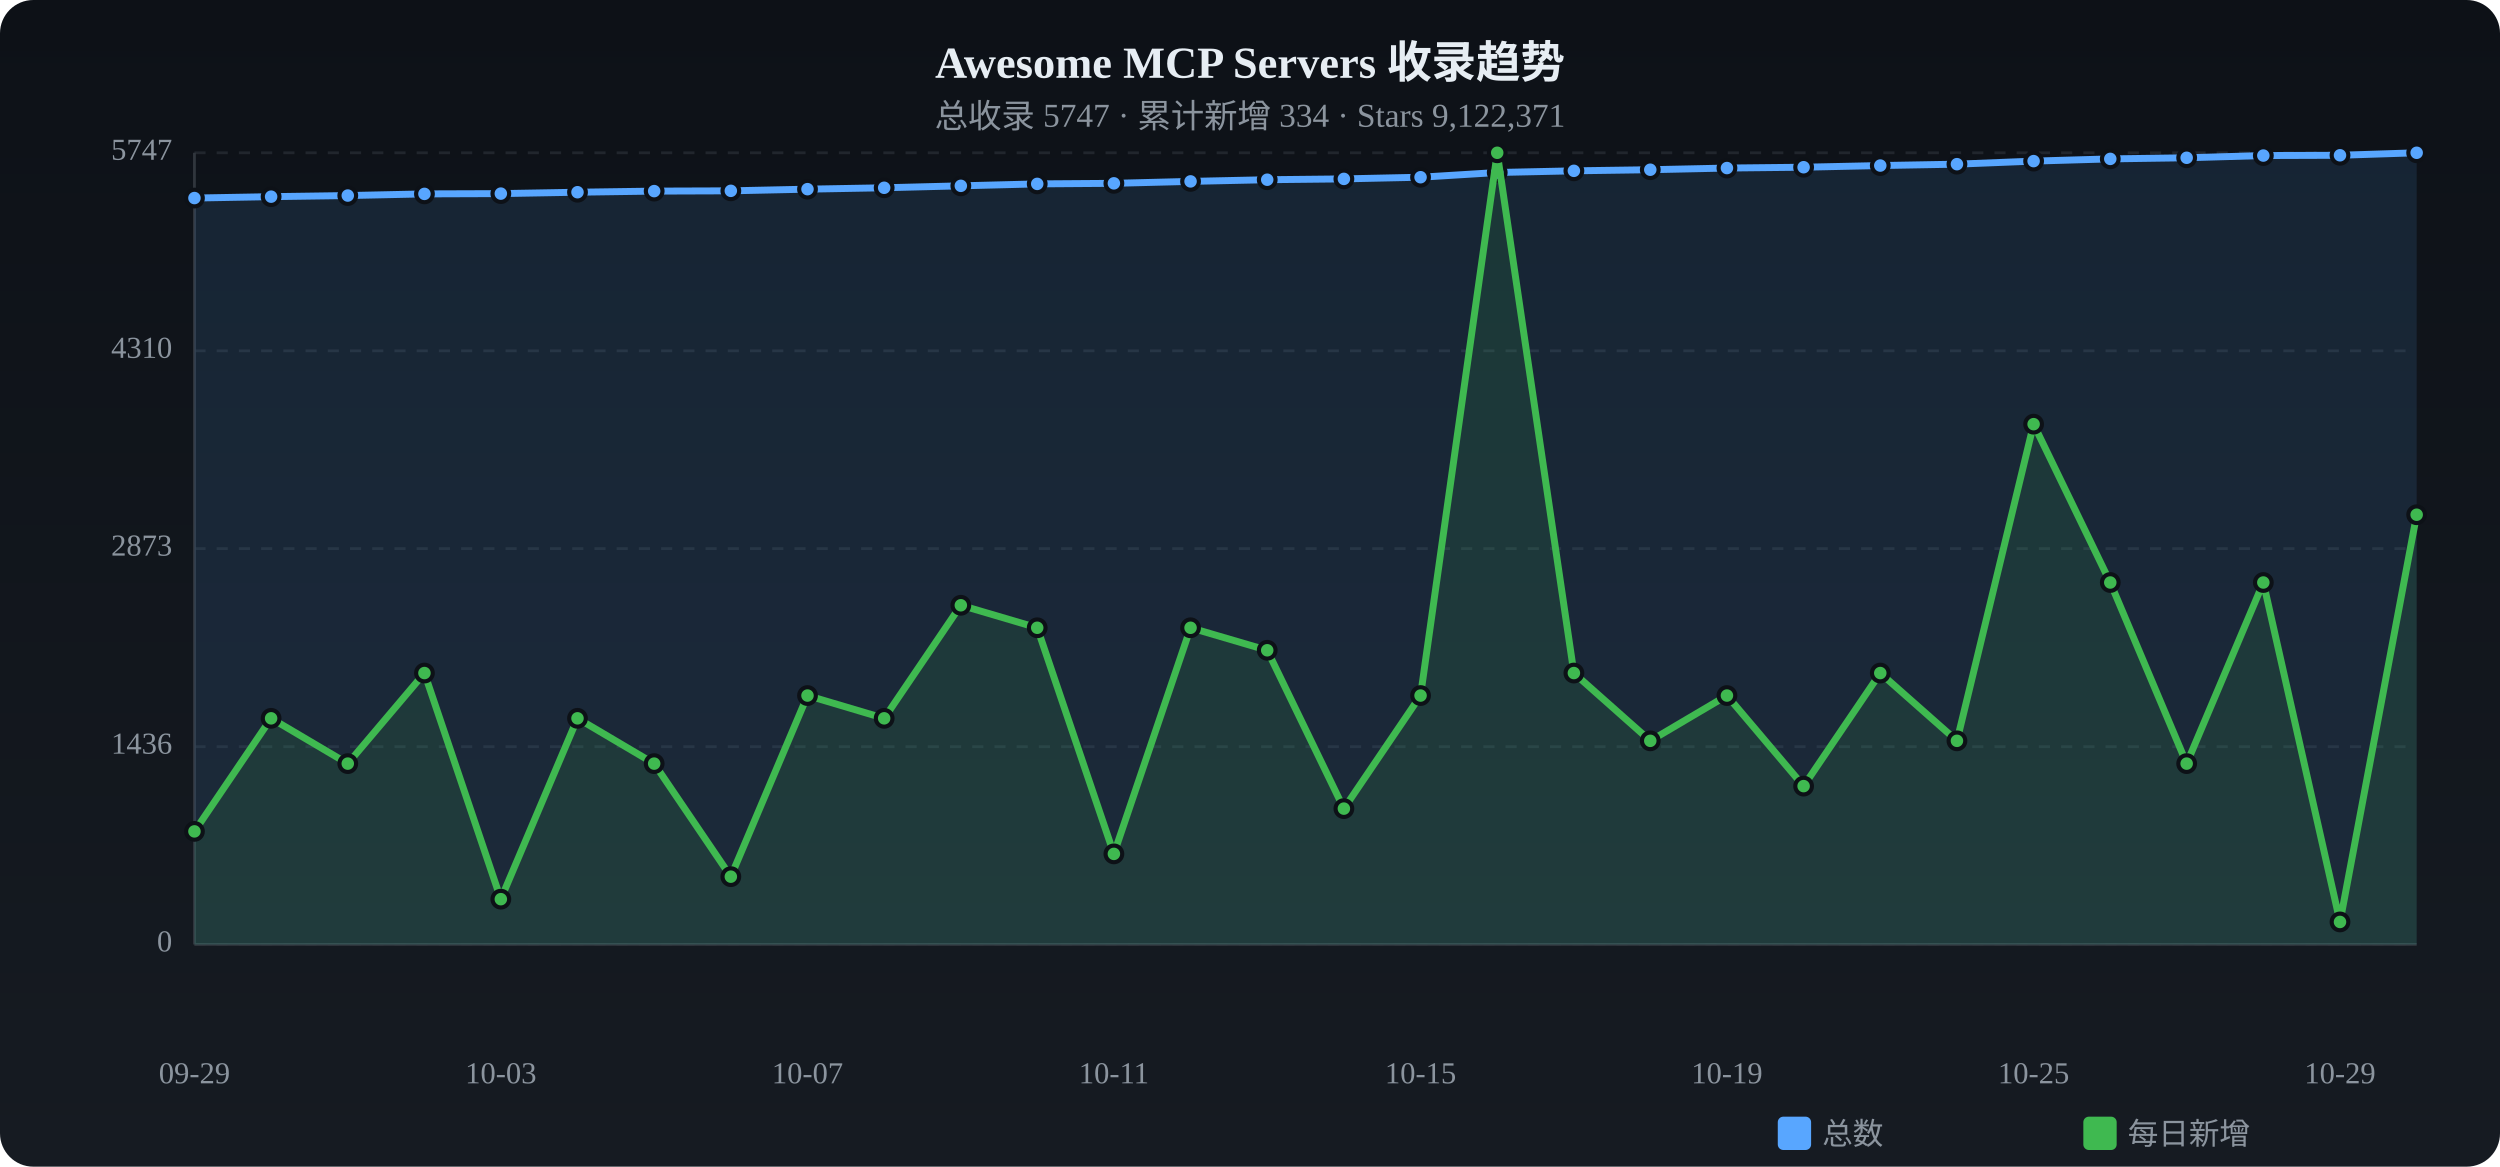
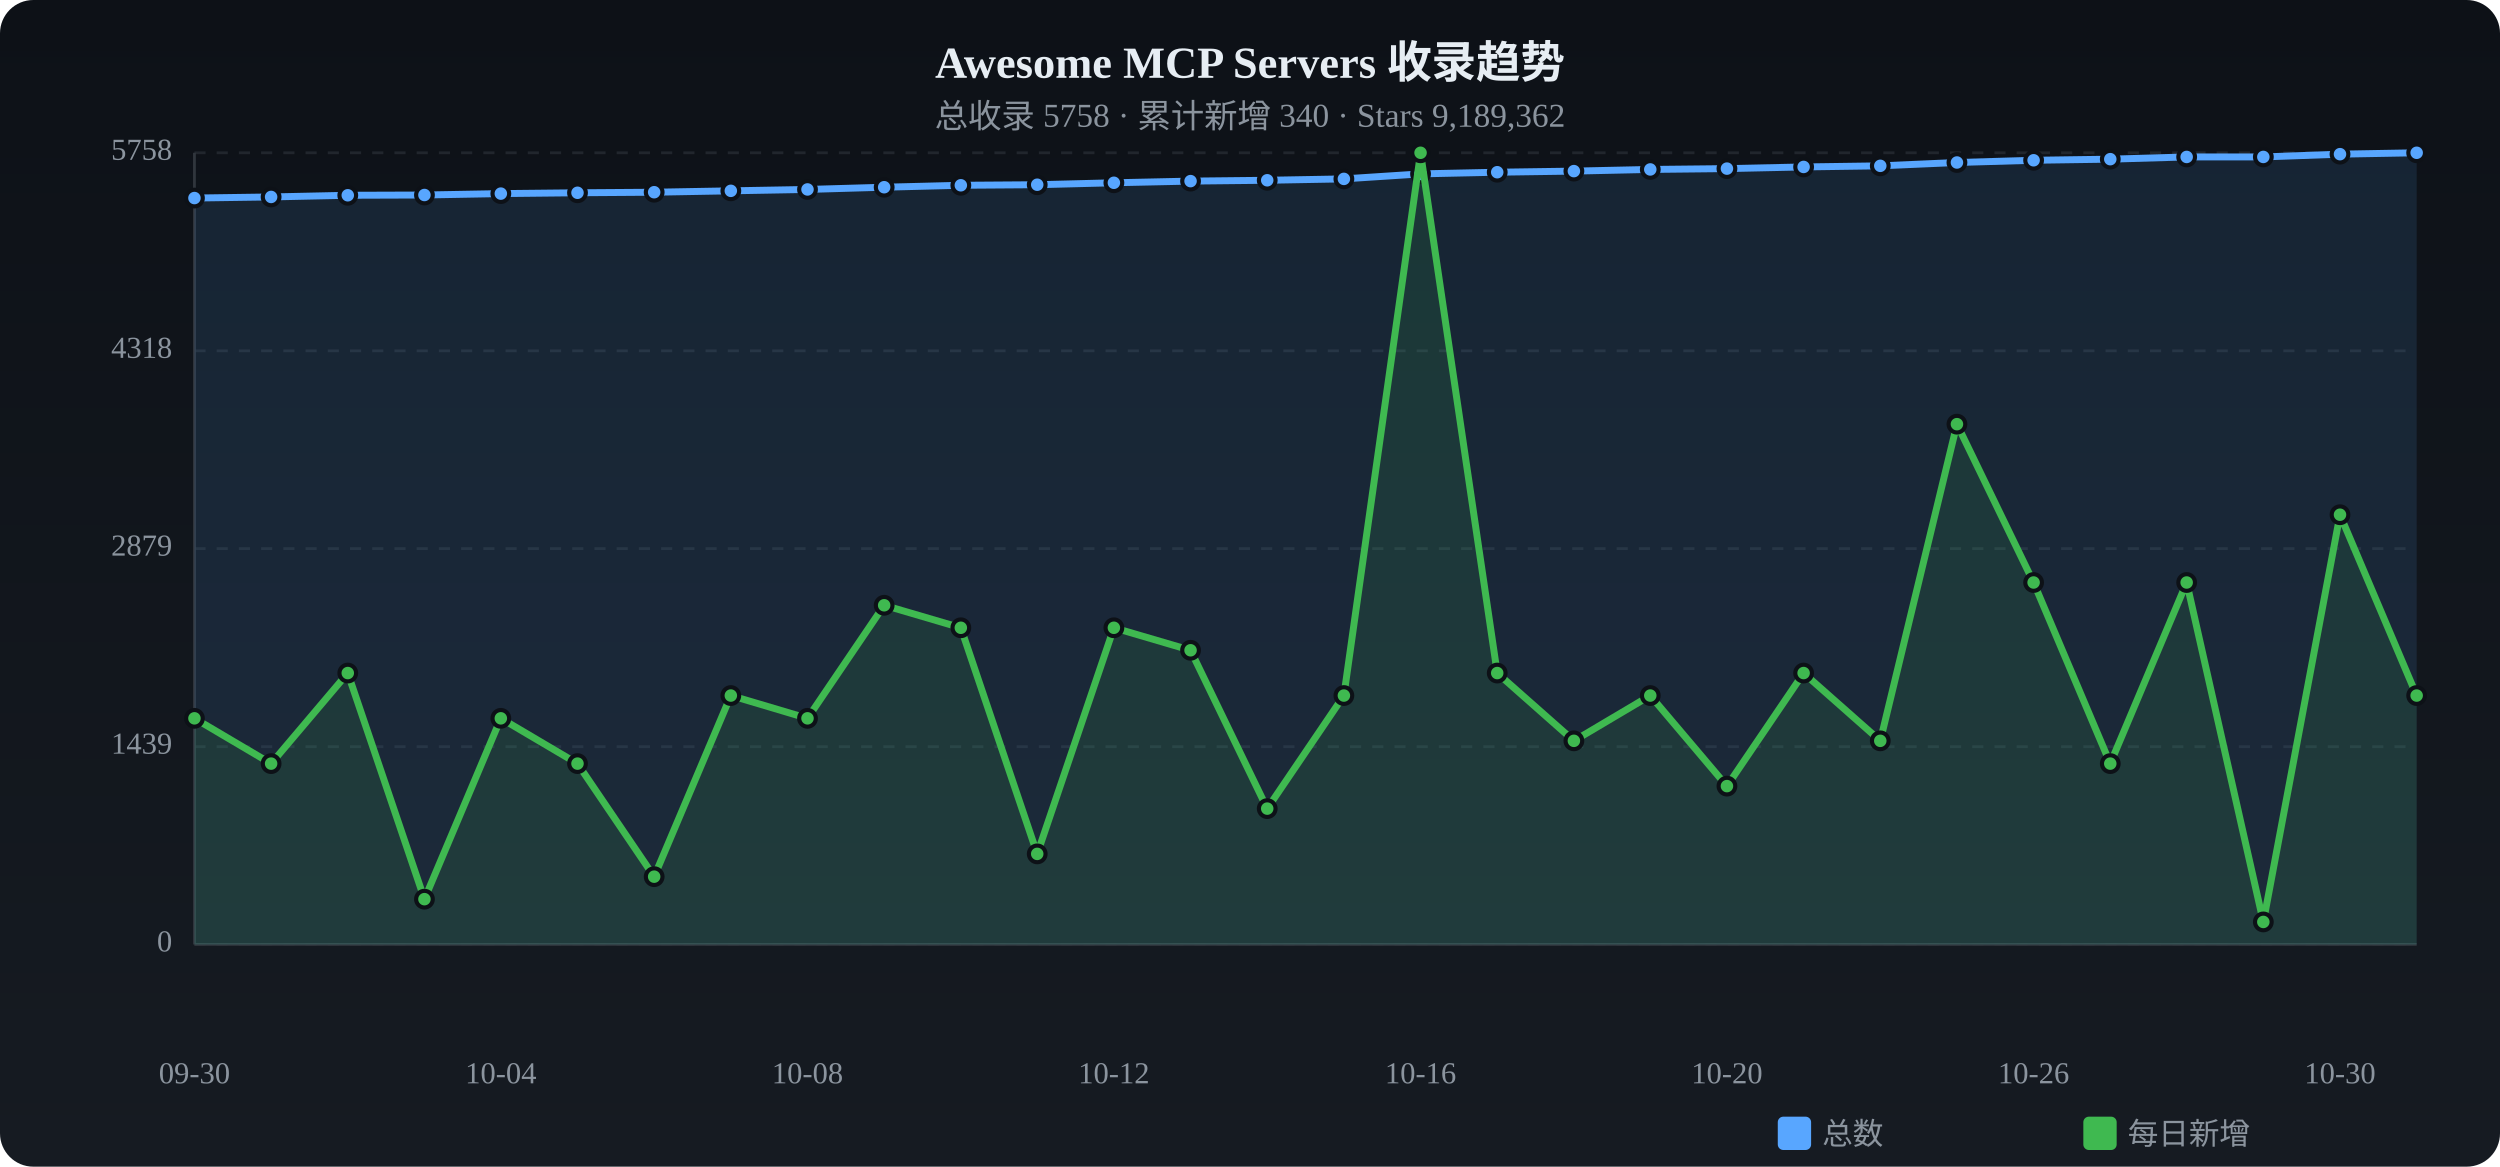
<svg xmlns="http://www.w3.org/2000/svg" viewBox="0 0 900 420" width="900" height="420">
  <defs>
    <linearGradient id="tbg" x1="0%" y1="0%" x2="0%" y2="100%">
      <stop offset="0%" stop-color="#0d1117" />
      <stop offset="100%" stop-color="#161b22" />
    </linearGradient>
  </defs>
  <rect width="900" height="420" rx="12" fill="url(#tbg)" />
  <text x="450.0" y="28" text-anchor="middle" fill="#e6edf3" font-size="16" font-weight="bold">Awesome MCP Servers 收录趋势</text>
-   <text x="450.0" y="46" text-anchor="middle" fill="#8b949e" font-size="12">总收录 5747 · 累计新增 334 · Stars 9,122,371</text>
+   <text x="450.0" y="46" text-anchor="middle" fill="#8b949e" font-size="12">总收录 5758 · 累计新增 340 · Stars 9,189,362</text>
  <text x="62" y="340.0" text-anchor="end" fill="#8b949e" font-size="11" dominant-baseline="middle">0</text>
  <line x1="70" y1="340.0" x2="870" y2="340.0" stroke="#21262d" stroke-dasharray="4 4" />
-   <text x="62" y="268.8" text-anchor="end" fill="#8b949e" font-size="11" dominant-baseline="middle">1436</text>
+   <text x="62" y="268.8" text-anchor="end" fill="#8b949e" font-size="11" dominant-baseline="middle">1439</text>
  <line x1="70" y1="268.8" x2="870" y2="268.8" stroke="#21262d" stroke-dasharray="4 4" />
-   <text x="62" y="197.5" text-anchor="end" fill="#8b949e" font-size="11" dominant-baseline="middle">2873</text>
+   <text x="62" y="197.5" text-anchor="end" fill="#8b949e" font-size="11" dominant-baseline="middle">2879</text>
  <line x1="70" y1="197.5" x2="870" y2="197.5" stroke="#21262d" stroke-dasharray="4 4" />
-   <text x="62" y="126.3" text-anchor="end" fill="#8b949e" font-size="11" dominant-baseline="middle">4310</text>
+   <text x="62" y="126.3" text-anchor="end" fill="#8b949e" font-size="11" dominant-baseline="middle">4318</text>
  <line x1="70" y1="126.3" x2="870" y2="126.3" stroke="#21262d" stroke-dasharray="4 4" />
-   <text x="62" y="55.0" text-anchor="end" fill="#8b949e" font-size="11" dominant-baseline="middle">5747</text>
+   <text x="62" y="55.0" text-anchor="end" fill="#8b949e" font-size="11" dominant-baseline="middle">5758</text>
  <line x1="70" y1="55.0" x2="870" y2="55.0" stroke="#21262d" stroke-dasharray="4 4" />
  <line x1="70" y1="55" x2="70" y2="340" stroke="#30363d" />
  <line x1="70" y1="340" x2="870" y2="340" stroke="#30363d" />
-   <path d="M70.0,71.3 L97.6,70.8 L125.2,70.4 L152.8,69.8 L180.3,69.7 L207.9,69.2 L235.5,68.8 L263.1,68.7 L290.7,68.1 L318.3,67.6 L345.9,66.9 L373.4,66.2 L401.0,66.0 L428.6,65.3 L456.2,64.7 L483.8,64.4 L511.4,63.8 L539.0,62.1 L566.6,61.5 L594.1,61.1 L621.7,60.5 L649.3,60.2 L676.9,59.6 L704.5,59.1 L732.1,58.0 L759.7,57.2 L787.2,56.8 L814.8,56.0 L842.4,55.9 L870.0,55.0 L870.0,340 L70.0,340 Z" fill="#58a6ff" opacity="0.12" />
-   <polyline points="70.0,71.3 97.6,70.8 125.2,70.4 152.8,69.8 180.3,69.7 207.9,69.2 235.5,68.8 263.1,68.7 290.7,68.1 318.3,67.6 345.9,66.9 373.4,66.2 401.0,66.0 428.6,65.3 456.2,64.7 483.8,64.4 511.4,63.8 539.0,62.1 566.6,61.5 594.1,61.1 621.7,60.5 649.3,60.2 676.9,59.6 704.5,59.1 732.1,58.0 759.7,57.2 787.2,56.8 814.8,56.0 842.4,55.9 870.0,55.0" fill="none" stroke="#58a6ff" stroke-width="2.5" stroke-linecap="round" stroke-linejoin="round" />
+   <path d="M70.0,71.3 L97.6,70.9 L125.2,70.3 L152.8,70.2 L180.3,69.7 L207.9,69.4 L235.5,69.2 L263.1,68.7 L290.7,68.2 L318.3,67.4 L345.9,66.7 L373.4,66.5 L401.0,65.8 L428.6,65.2 L456.2,64.9 L483.8,64.4 L511.4,62.6 L539.0,62.0 L566.6,61.6 L594.1,61.0 L621.7,60.7 L649.3,60.1 L676.9,59.7 L704.5,58.5 L732.1,57.7 L759.7,57.3 L787.2,56.5 L814.8,56.5 L842.4,55.5 L870.0,55.0 L870.0,340 L70.0,340 Z" fill="#58a6ff" opacity="0.12" />
+   <polyline points="70.0,71.3 97.6,70.9 125.2,70.3 152.8,70.2 180.3,69.7 207.9,69.4 235.5,69.2 263.1,68.7 290.7,68.2 318.3,67.4 345.9,66.7 373.4,66.5 401.0,65.8 428.6,65.2 456.2,64.9 483.8,64.4 511.4,62.6 539.0,62.0 566.6,61.6 594.1,61.0 621.7,60.7 649.3,60.1 676.9,59.7 704.5,58.5 732.1,57.7 759.7,57.3 787.2,56.5 814.8,56.5 842.4,55.5 870.0,55.0" fill="none" stroke="#58a6ff" stroke-width="2.5" stroke-linecap="round" stroke-linejoin="round" />
  <circle cx="70.0" cy="71.3" r="3" fill="#58a6ff" stroke="#0d1117" stroke-width="1.5" />
-   <circle cx="97.6" cy="70.8" r="3" fill="#58a6ff" stroke="#0d1117" stroke-width="1.5" />
-   <circle cx="125.2" cy="70.4" r="3" fill="#58a6ff" stroke="#0d1117" stroke-width="1.5" />
-   <circle cx="152.8" cy="69.8" r="3" fill="#58a6ff" stroke="#0d1117" stroke-width="1.5" />
+   <circle cx="97.6" cy="70.9" r="3" fill="#58a6ff" stroke="#0d1117" stroke-width="1.5" />
+   <circle cx="125.2" cy="70.3" r="3" fill="#58a6ff" stroke="#0d1117" stroke-width="1.5" />
+   <circle cx="152.8" cy="70.2" r="3" fill="#58a6ff" stroke="#0d1117" stroke-width="1.5" />
  <circle cx="180.3" cy="69.7" r="3" fill="#58a6ff" stroke="#0d1117" stroke-width="1.5" />
-   <circle cx="207.9" cy="69.2" r="3" fill="#58a6ff" stroke="#0d1117" stroke-width="1.5" />
-   <circle cx="235.5" cy="68.8" r="3" fill="#58a6ff" stroke="#0d1117" stroke-width="1.5" />
+   <circle cx="207.9" cy="69.4" r="3" fill="#58a6ff" stroke="#0d1117" stroke-width="1.5" />
+   <circle cx="235.5" cy="69.2" r="3" fill="#58a6ff" stroke="#0d1117" stroke-width="1.5" />
  <circle cx="263.1" cy="68.7" r="3" fill="#58a6ff" stroke="#0d1117" stroke-width="1.5" />
-   <circle cx="290.7" cy="68.1" r="3" fill="#58a6ff" stroke="#0d1117" stroke-width="1.5" />
-   <circle cx="318.3" cy="67.6" r="3" fill="#58a6ff" stroke="#0d1117" stroke-width="1.5" />
-   <circle cx="345.9" cy="66.9" r="3" fill="#58a6ff" stroke="#0d1117" stroke-width="1.5" />
-   <circle cx="373.4" cy="66.2" r="3" fill="#58a6ff" stroke="#0d1117" stroke-width="1.5" />
-   <circle cx="401.0" cy="66.0" r="3" fill="#58a6ff" stroke="#0d1117" stroke-width="1.5" />
-   <circle cx="428.6" cy="65.3" r="3" fill="#58a6ff" stroke="#0d1117" stroke-width="1.5" />
-   <circle cx="456.2" cy="64.7" r="3" fill="#58a6ff" stroke="#0d1117" stroke-width="1.5" />
+   <circle cx="290.7" cy="68.2" r="3" fill="#58a6ff" stroke="#0d1117" stroke-width="1.5" />
+   <circle cx="318.3" cy="67.4" r="3" fill="#58a6ff" stroke="#0d1117" stroke-width="1.5" />
+   <circle cx="345.9" cy="66.7" r="3" fill="#58a6ff" stroke="#0d1117" stroke-width="1.5" />
+   <circle cx="373.4" cy="66.5" r="3" fill="#58a6ff" stroke="#0d1117" stroke-width="1.5" />
+   <circle cx="401.0" cy="65.8" r="3" fill="#58a6ff" stroke="#0d1117" stroke-width="1.5" />
+   <circle cx="428.6" cy="65.2" r="3" fill="#58a6ff" stroke="#0d1117" stroke-width="1.5" />
+   <circle cx="456.2" cy="64.9" r="3" fill="#58a6ff" stroke="#0d1117" stroke-width="1.5" />
  <circle cx="483.8" cy="64.4" r="3" fill="#58a6ff" stroke="#0d1117" stroke-width="1.5" />
-   <circle cx="511.4" cy="63.8" r="3" fill="#58a6ff" stroke="#0d1117" stroke-width="1.5" />
-   <circle cx="539.0" cy="62.1" r="3" fill="#58a6ff" stroke="#0d1117" stroke-width="1.5" />
-   <circle cx="566.6" cy="61.5" r="3" fill="#58a6ff" stroke="#0d1117" stroke-width="1.5" />
-   <circle cx="594.1" cy="61.1" r="3" fill="#58a6ff" stroke="#0d1117" stroke-width="1.5" />
-   <circle cx="621.7" cy="60.5" r="3" fill="#58a6ff" stroke="#0d1117" stroke-width="1.5" />
-   <circle cx="649.3" cy="60.2" r="3" fill="#58a6ff" stroke="#0d1117" stroke-width="1.5" />
-   <circle cx="676.9" cy="59.6" r="3" fill="#58a6ff" stroke="#0d1117" stroke-width="1.5" />
-   <circle cx="704.5" cy="59.1" r="3" fill="#58a6ff" stroke="#0d1117" stroke-width="1.5" />
-   <circle cx="732.1" cy="58.0" r="3" fill="#58a6ff" stroke="#0d1117" stroke-width="1.5" />
-   <circle cx="759.7" cy="57.2" r="3" fill="#58a6ff" stroke="#0d1117" stroke-width="1.5" />
-   <circle cx="787.2" cy="56.8" r="3" fill="#58a6ff" stroke="#0d1117" stroke-width="1.5" />
-   <circle cx="814.8" cy="56.0" r="3" fill="#58a6ff" stroke="#0d1117" stroke-width="1.5" />
-   <circle cx="842.4" cy="55.9" r="3" fill="#58a6ff" stroke="#0d1117" stroke-width="1.5" />
+   <circle cx="511.4" cy="62.6" r="3" fill="#58a6ff" stroke="#0d1117" stroke-width="1.5" />
+   <circle cx="539.0" cy="62.0" r="3" fill="#58a6ff" stroke="#0d1117" stroke-width="1.5" />
+   <circle cx="566.6" cy="61.6" r="3" fill="#58a6ff" stroke="#0d1117" stroke-width="1.5" />
+   <circle cx="594.1" cy="61.0" r="3" fill="#58a6ff" stroke="#0d1117" stroke-width="1.5" />
+   <circle cx="621.7" cy="60.7" r="3" fill="#58a6ff" stroke="#0d1117" stroke-width="1.5" />
+   <circle cx="649.3" cy="60.1" r="3" fill="#58a6ff" stroke="#0d1117" stroke-width="1.5" />
+   <circle cx="676.9" cy="59.7" r="3" fill="#58a6ff" stroke="#0d1117" stroke-width="1.5" />
+   <circle cx="704.5" cy="58.5" r="3" fill="#58a6ff" stroke="#0d1117" stroke-width="1.5" />
+   <circle cx="732.1" cy="57.7" r="3" fill="#58a6ff" stroke="#0d1117" stroke-width="1.5" />
+   <circle cx="759.7" cy="57.3" r="3" fill="#58a6ff" stroke="#0d1117" stroke-width="1.5" />
+   <circle cx="787.2" cy="56.5" r="3" fill="#58a6ff" stroke="#0d1117" stroke-width="1.5" />
+   <circle cx="814.8" cy="56.5" r="3" fill="#58a6ff" stroke="#0d1117" stroke-width="1.5" />
+   <circle cx="842.4" cy="55.5" r="3" fill="#58a6ff" stroke="#0d1117" stroke-width="1.5" />
  <circle cx="870.0" cy="55.0" r="3" fill="#58a6ff" stroke="#0d1117" stroke-width="1.5" />
-   <path d="M70.0,299.3 L97.6,258.6 L125.2,274.9 L152.8,242.3 L180.3,323.7 L207.9,258.6 L235.5,274.9 L263.1,315.6 L290.7,250.4 L318.3,258.6 L345.9,217.9 L373.4,226.0 L401.0,307.4 L428.6,226.0 L456.2,234.1 L483.8,291.1 L511.4,250.4 L539.0,55.0 L566.6,242.3 L594.1,266.7 L621.7,250.4 L649.3,283.0 L676.9,242.3 L704.5,266.7 L732.1,152.7 L759.7,209.7 L787.2,274.9 L814.8,209.7 L842.4,331.9 L870.0,185.3 L870.0,340 L70.0,340 Z" fill="#3fb950" opacity="0.12" />
-   <polyline points="70.0,299.3 97.6,258.6 125.2,274.9 152.8,242.3 180.3,323.7 207.9,258.6 235.5,274.9 263.1,315.6 290.7,250.4 318.3,258.6 345.9,217.9 373.4,226.0 401.0,307.4 428.6,226.0 456.2,234.1 483.8,291.1 511.4,250.4 539.0,55.0 566.6,242.3 594.1,266.7 621.7,250.4 649.3,283.0 676.9,242.3 704.5,266.7 732.1,152.7 759.7,209.7 787.2,274.9 814.8,209.7 842.4,331.9 870.0,185.3" fill="none" stroke="#3fb950" stroke-width="2.5" stroke-linecap="round" stroke-linejoin="round" />
-   <circle cx="70.0" cy="299.3" r="3" fill="#3fb950" stroke="#0d1117" stroke-width="1.5" />
-   <circle cx="97.6" cy="258.6" r="3" fill="#3fb950" stroke="#0d1117" stroke-width="1.5" />
-   <circle cx="125.2" cy="274.9" r="3" fill="#3fb950" stroke="#0d1117" stroke-width="1.5" />
-   <circle cx="152.8" cy="242.3" r="3" fill="#3fb950" stroke="#0d1117" stroke-width="1.5" />
-   <circle cx="180.3" cy="323.7" r="3" fill="#3fb950" stroke="#0d1117" stroke-width="1.5" />
-   <circle cx="207.9" cy="258.6" r="3" fill="#3fb950" stroke="#0d1117" stroke-width="1.5" />
-   <circle cx="235.5" cy="274.9" r="3" fill="#3fb950" stroke="#0d1117" stroke-width="1.5" />
-   <circle cx="263.1" cy="315.6" r="3" fill="#3fb950" stroke="#0d1117" stroke-width="1.5" />
-   <circle cx="290.7" cy="250.4" r="3" fill="#3fb950" stroke="#0d1117" stroke-width="1.5" />
-   <circle cx="318.3" cy="258.6" r="3" fill="#3fb950" stroke="#0d1117" stroke-width="1.5" />
-   <circle cx="345.9" cy="217.9" r="3" fill="#3fb950" stroke="#0d1117" stroke-width="1.5" />
-   <circle cx="373.4" cy="226.0" r="3" fill="#3fb950" stroke="#0d1117" stroke-width="1.5" />
-   <circle cx="401.0" cy="307.4" r="3" fill="#3fb950" stroke="#0d1117" stroke-width="1.5" />
-   <circle cx="428.6" cy="226.0" r="3" fill="#3fb950" stroke="#0d1117" stroke-width="1.5" />
-   <circle cx="456.2" cy="234.1" r="3" fill="#3fb950" stroke="#0d1117" stroke-width="1.5" />
-   <circle cx="483.8" cy="291.1" r="3" fill="#3fb950" stroke="#0d1117" stroke-width="1.5" />
-   <circle cx="511.4" cy="250.4" r="3" fill="#3fb950" stroke="#0d1117" stroke-width="1.5" />
-   <circle cx="539.0" cy="55.0" r="3" fill="#3fb950" stroke="#0d1117" stroke-width="1.5" />
-   <circle cx="566.6" cy="242.3" r="3" fill="#3fb950" stroke="#0d1117" stroke-width="1.5" />
-   <circle cx="594.1" cy="266.7" r="3" fill="#3fb950" stroke="#0d1117" stroke-width="1.5" />
-   <circle cx="621.7" cy="250.4" r="3" fill="#3fb950" stroke="#0d1117" stroke-width="1.5" />
-   <circle cx="649.3" cy="283.0" r="3" fill="#3fb950" stroke="#0d1117" stroke-width="1.5" />
-   <circle cx="676.9" cy="242.3" r="3" fill="#3fb950" stroke="#0d1117" stroke-width="1.5" />
-   <circle cx="704.5" cy="266.7" r="3" fill="#3fb950" stroke="#0d1117" stroke-width="1.5" />
-   <circle cx="732.1" cy="152.7" r="3" fill="#3fb950" stroke="#0d1117" stroke-width="1.5" />
-   <circle cx="759.7" cy="209.7" r="3" fill="#3fb950" stroke="#0d1117" stroke-width="1.5" />
-   <circle cx="787.2" cy="274.9" r="3" fill="#3fb950" stroke="#0d1117" stroke-width="1.5" />
-   <circle cx="814.8" cy="209.7" r="3" fill="#3fb950" stroke="#0d1117" stroke-width="1.5" />
-   <circle cx="842.4" cy="331.9" r="3" fill="#3fb950" stroke="#0d1117" stroke-width="1.5" />
-   <circle cx="870.0" cy="185.3" r="3" fill="#3fb950" stroke="#0d1117" stroke-width="1.5" />
-   <text x="70.0" y="390" text-anchor="middle" fill="#8b949e" font-size="11">09-29</text>
-   <text x="180.3" y="390" text-anchor="middle" fill="#8b949e" font-size="11">10-03</text>
-   <text x="290.7" y="390" text-anchor="middle" fill="#8b949e" font-size="11">10-07</text>
-   <text x="401.0" y="390" text-anchor="middle" fill="#8b949e" font-size="11">10-11</text>
-   <text x="511.4" y="390" text-anchor="middle" fill="#8b949e" font-size="11">10-15</text>
-   <text x="621.7" y="390" text-anchor="middle" fill="#8b949e" font-size="11">10-19</text>
-   <text x="732.1" y="390" text-anchor="middle" fill="#8b949e" font-size="11">10-25</text>
-   <text x="842.4" y="390" text-anchor="middle" fill="#8b949e" font-size="11">10-29</text>
+   <path d="M70.0,258.6 L97.6,274.9 L125.2,242.3 L152.8,323.7 L180.3,258.6 L207.9,274.9 L235.5,315.6 L263.1,250.4 L290.7,258.6 L318.3,217.9 L345.9,226.0 L373.4,307.4 L401.0,226.0 L428.6,234.1 L456.2,291.1 L483.8,250.4 L511.4,55.0 L539.0,242.3 L566.6,266.7 L594.1,250.4 L621.7,283.0 L649.3,242.3 L676.9,266.7 L704.5,152.7 L732.1,209.7 L759.7,274.9 L787.2,209.7 L814.8,331.9 L842.4,185.3 L870.0,250.4 L870.0,340 L70.0,340 Z" fill="#3fb950" opacity="0.12" />
+   <polyline points="70.0,258.6 97.6,274.9 125.2,242.3 152.8,323.7 180.3,258.6 207.9,274.9 235.5,315.6 263.1,250.4 290.7,258.6 318.3,217.9 345.9,226.0 373.4,307.4 401.0,226.0 428.6,234.1 456.2,291.1 483.8,250.4 511.4,55.0 539.0,242.3 566.6,266.7 594.1,250.4 621.7,283.0 649.3,242.3 676.9,266.7 704.5,152.7 732.1,209.7 759.7,274.9 787.2,209.7 814.8,331.9 842.4,185.3 870.0,250.4" fill="none" stroke="#3fb950" stroke-width="2.5" stroke-linecap="round" stroke-linejoin="round" />
+   <circle cx="70.0" cy="258.6" r="3" fill="#3fb950" stroke="#0d1117" stroke-width="1.5" />
+   <circle cx="97.6" cy="274.9" r="3" fill="#3fb950" stroke="#0d1117" stroke-width="1.5" />
+   <circle cx="125.2" cy="242.3" r="3" fill="#3fb950" stroke="#0d1117" stroke-width="1.5" />
+   <circle cx="152.8" cy="323.7" r="3" fill="#3fb950" stroke="#0d1117" stroke-width="1.5" />
+   <circle cx="180.3" cy="258.6" r="3" fill="#3fb950" stroke="#0d1117" stroke-width="1.5" />
+   <circle cx="207.9" cy="274.9" r="3" fill="#3fb950" stroke="#0d1117" stroke-width="1.5" />
+   <circle cx="235.5" cy="315.6" r="3" fill="#3fb950" stroke="#0d1117" stroke-width="1.5" />
+   <circle cx="263.1" cy="250.4" r="3" fill="#3fb950" stroke="#0d1117" stroke-width="1.5" />
+   <circle cx="290.7" cy="258.6" r="3" fill="#3fb950" stroke="#0d1117" stroke-width="1.5" />
+   <circle cx="318.3" cy="217.9" r="3" fill="#3fb950" stroke="#0d1117" stroke-width="1.5" />
+   <circle cx="345.9" cy="226.0" r="3" fill="#3fb950" stroke="#0d1117" stroke-width="1.5" />
+   <circle cx="373.4" cy="307.4" r="3" fill="#3fb950" stroke="#0d1117" stroke-width="1.5" />
+   <circle cx="401.0" cy="226.0" r="3" fill="#3fb950" stroke="#0d1117" stroke-width="1.5" />
+   <circle cx="428.6" cy="234.1" r="3" fill="#3fb950" stroke="#0d1117" stroke-width="1.5" />
+   <circle cx="456.2" cy="291.1" r="3" fill="#3fb950" stroke="#0d1117" stroke-width="1.5" />
+   <circle cx="483.8" cy="250.4" r="3" fill="#3fb950" stroke="#0d1117" stroke-width="1.5" />
+   <circle cx="511.4" cy="55.0" r="3" fill="#3fb950" stroke="#0d1117" stroke-width="1.5" />
+   <circle cx="539.0" cy="242.3" r="3" fill="#3fb950" stroke="#0d1117" stroke-width="1.5" />
+   <circle cx="566.6" cy="266.7" r="3" fill="#3fb950" stroke="#0d1117" stroke-width="1.5" />
+   <circle cx="594.1" cy="250.4" r="3" fill="#3fb950" stroke="#0d1117" stroke-width="1.5" />
+   <circle cx="621.7" cy="283.0" r="3" fill="#3fb950" stroke="#0d1117" stroke-width="1.5" />
+   <circle cx="649.3" cy="242.3" r="3" fill="#3fb950" stroke="#0d1117" stroke-width="1.5" />
+   <circle cx="676.9" cy="266.7" r="3" fill="#3fb950" stroke="#0d1117" stroke-width="1.5" />
+   <circle cx="704.5" cy="152.7" r="3" fill="#3fb950" stroke="#0d1117" stroke-width="1.5" />
+   <circle cx="732.1" cy="209.7" r="3" fill="#3fb950" stroke="#0d1117" stroke-width="1.5" />
+   <circle cx="759.7" cy="274.9" r="3" fill="#3fb950" stroke="#0d1117" stroke-width="1.5" />
+   <circle cx="787.2" cy="209.7" r="3" fill="#3fb950" stroke="#0d1117" stroke-width="1.5" />
+   <circle cx="814.8" cy="331.9" r="3" fill="#3fb950" stroke="#0d1117" stroke-width="1.5" />
+   <circle cx="842.4" cy="185.3" r="3" fill="#3fb950" stroke="#0d1117" stroke-width="1.5" />
+   <circle cx="870.0" cy="250.4" r="3" fill="#3fb950" stroke="#0d1117" stroke-width="1.5" />
+   <text x="70.0" y="390" text-anchor="middle" fill="#8b949e" font-size="11">09-30</text>
+   <text x="180.3" y="390" text-anchor="middle" fill="#8b949e" font-size="11">10-04</text>
+   <text x="290.7" y="390" text-anchor="middle" fill="#8b949e" font-size="11">10-08</text>
+   <text x="401.0" y="390" text-anchor="middle" fill="#8b949e" font-size="11">10-12</text>
+   <text x="511.4" y="390" text-anchor="middle" fill="#8b949e" font-size="11">10-16</text>
+   <text x="621.7" y="390" text-anchor="middle" fill="#8b949e" font-size="11">10-20</text>
+   <text x="732.1" y="390" text-anchor="middle" fill="#8b949e" font-size="11">10-26</text>
+   <text x="842.4" y="390" text-anchor="middle" fill="#8b949e" font-size="11">10-30</text>
  <rect x="640" y="402" width="12" height="12" rx="2" fill="#58a6ff" />
  <text x="656" y="412" fill="#8b949e" font-size="11">总数</text>
  <rect x="750" y="402" width="12" height="12" rx="2" fill="#3fb950" />
  <text x="766" y="412" fill="#8b949e" font-size="11">每日新增</text>
</svg>
